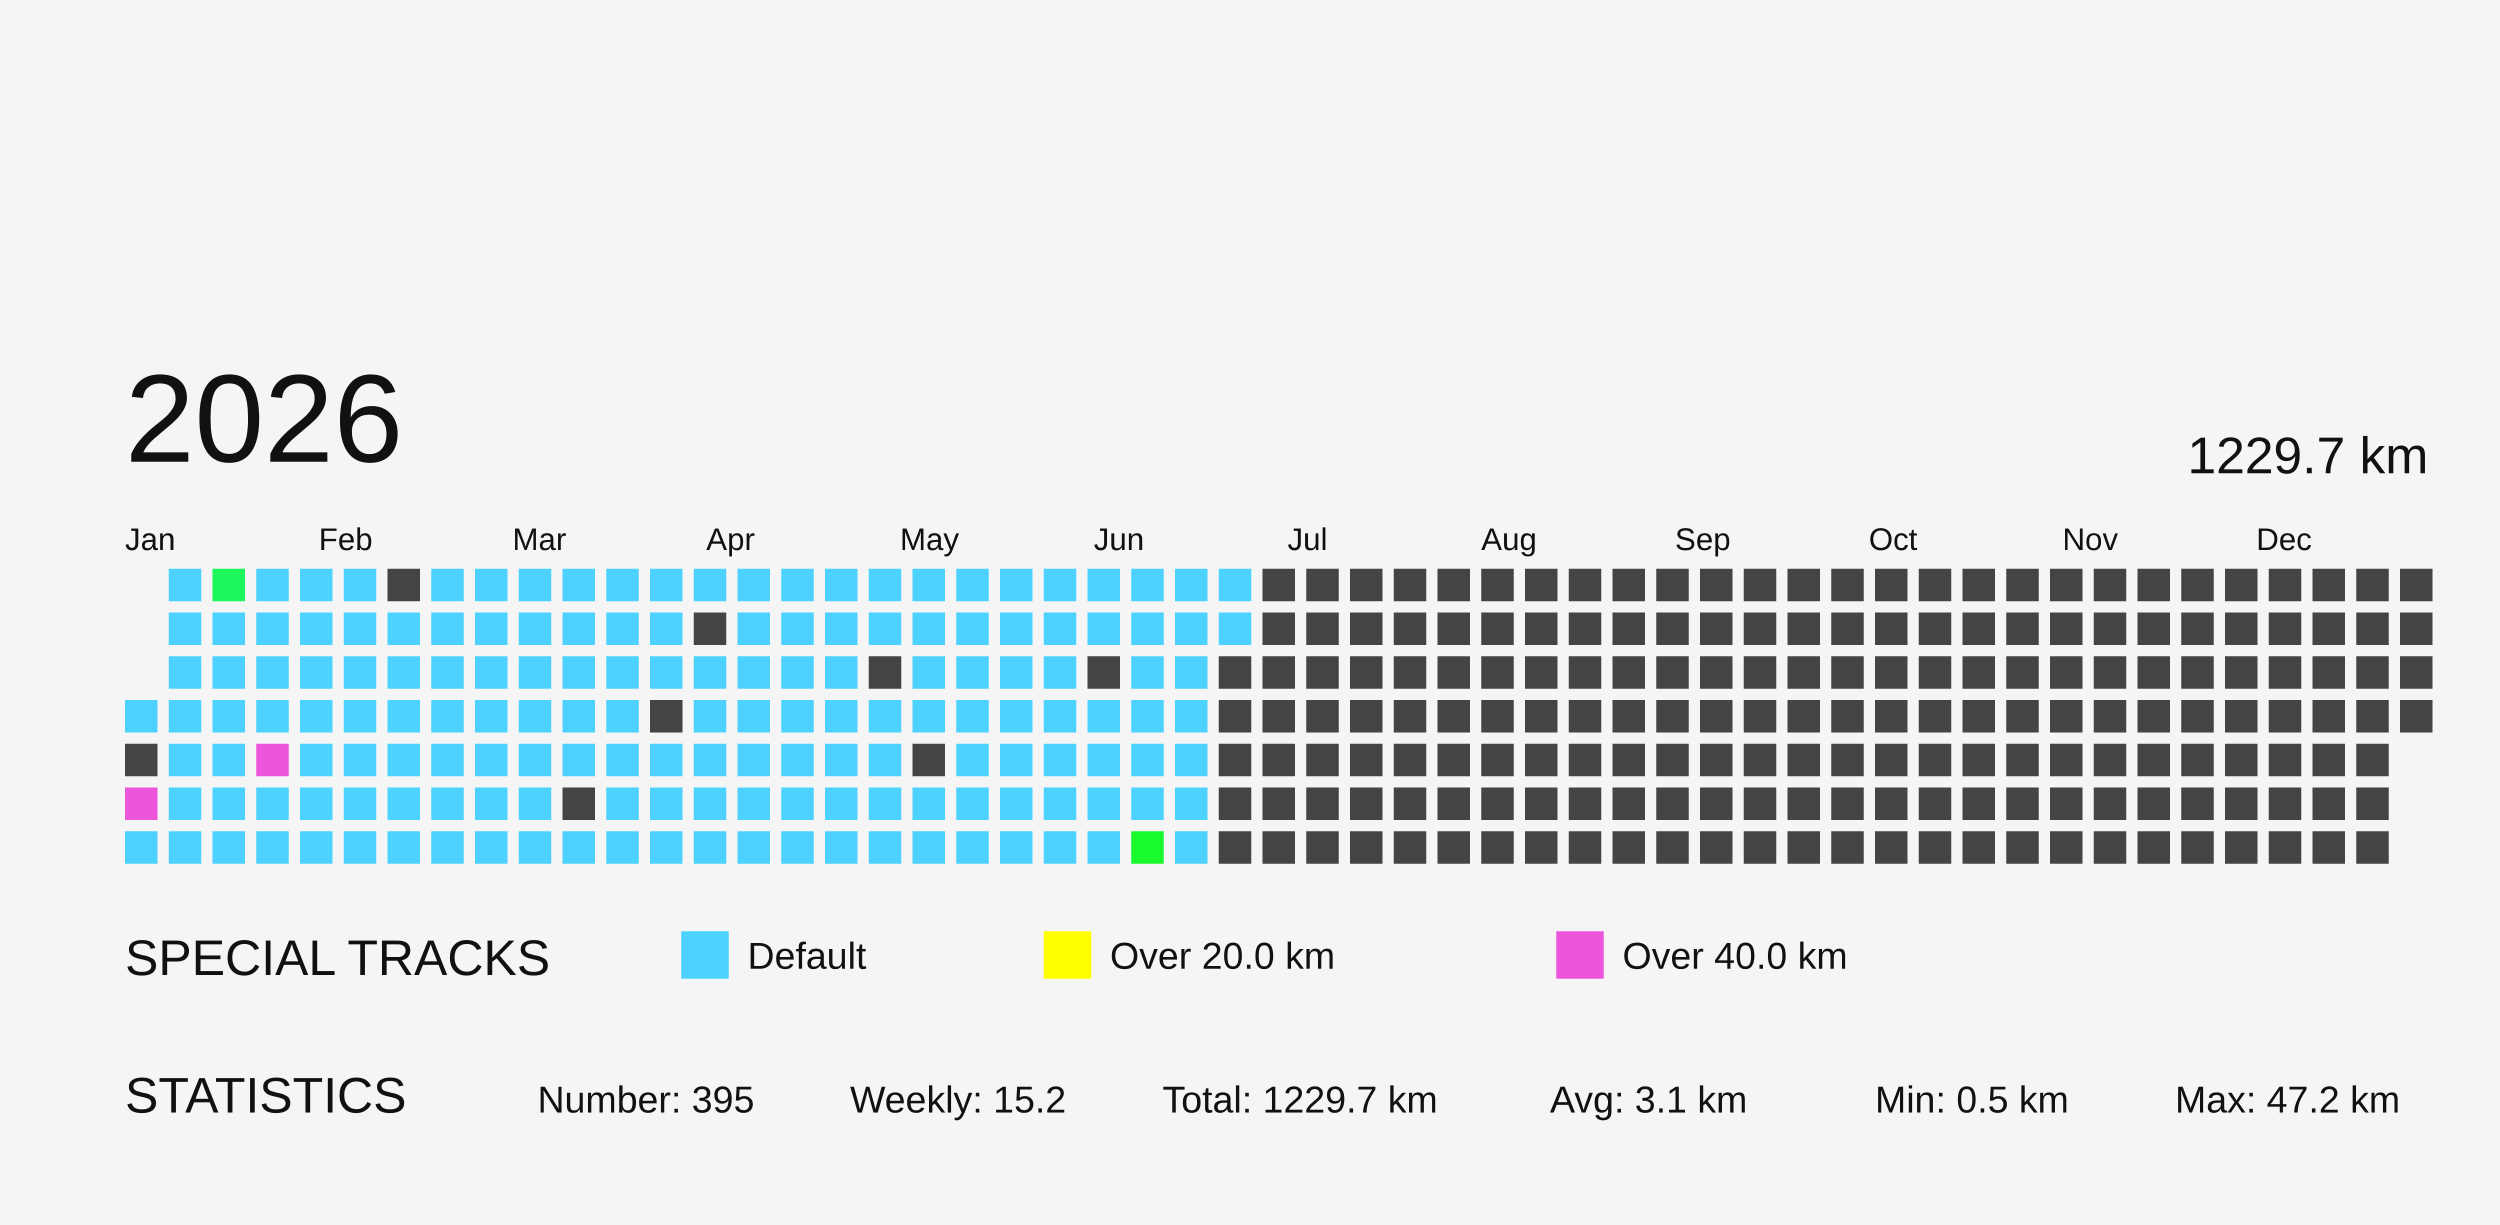
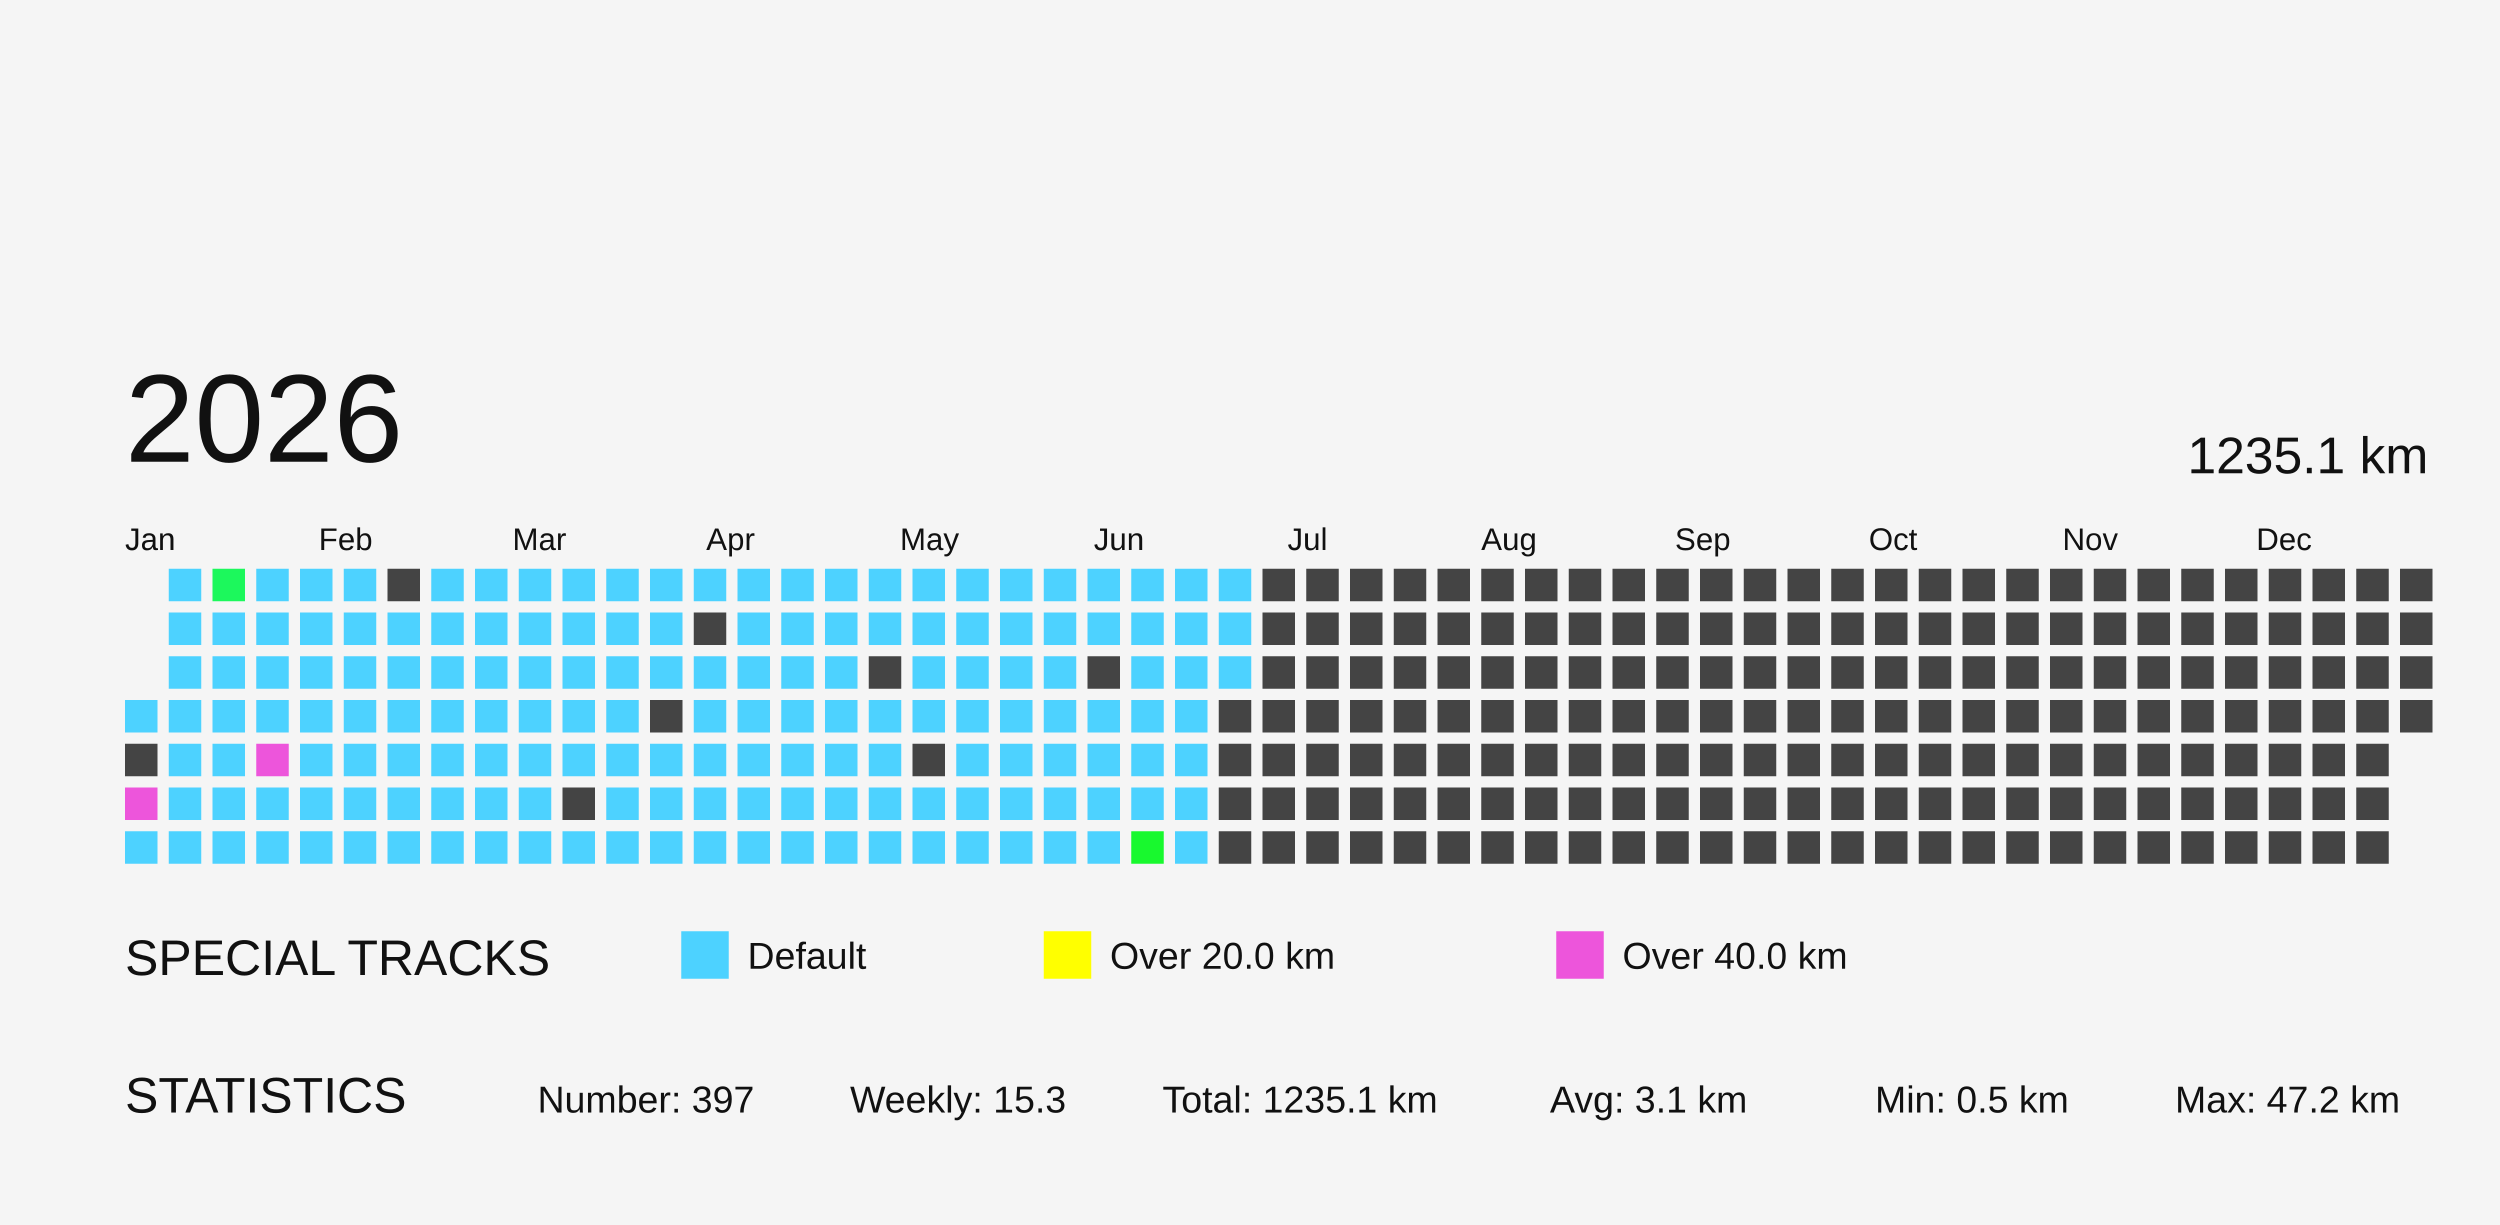
<svg xmlns="http://www.w3.org/2000/svg" baseProfile="full" height="98mm" version="1.1" viewBox="0,0,200,98" width="200mm">
  <defs>
    <pattern height="2" id="indoor-stripe" patternUnits="userSpaceOnUse" width="2">
      <line stroke="white" stroke-opacity="0.45" stroke-width="0.5" x1="0" x2="2" y1="2" y2="0" />
    </pattern>
  </defs>
  <rect fill="#f5f5f5" height="98" width="200" x="0" y="0" />
  <text fill="#111111" style="font-size:4px; font-family:Arial" x="10" y="78">SPECIAL TRACKS</text>
  <rect fill="#4DD2FF" height="2.8" stroke="#4DD2FF" width="2.8" x="55" y="75" />
  <text fill="#111111" style="font-size:3px; font-family:Arial" x="59.8" y="77.5">Default</text>
  <rect fill="#FFFF00" height="2.8" stroke="#FFFF00" width="2.8" x="84" y="75" />
  <text fill="#111111" style="font-size:3px; font-family:Arial" x="88.8" y="77.5">Over 20.0 km</text>
  <rect fill="#ED55DB" height="2.8" stroke="#ED55DB" width="2.8" x="125" y="75" />
  <text fill="#111111" style="font-size:3px; font-family:Arial" x="129.8" y="77.5">Over 40.0 km</text>
  <text fill="#111111" style="font-size:4px; font-family:Arial" x="10" y="89">STATISTICS</text>
-   <text fill="#111111" style="font-size:3px; font-family:Arial" x="43" y="89">Number: 395</text>
-   <text fill="#111111" style="font-size:3px; font-family:Arial" x="68" y="89">Weekly: 15.2</text>
-   <text fill="#111111" style="font-size:3px; font-family:Arial" x="93" y="89">Total: 1229.7 km</text>
+   <text fill="#111111" style="font-size:3px; font-family:Arial" x="43" y="89">Number: 397</text>
+   <text fill="#111111" style="font-size:3px; font-family:Arial" x="68" y="89">Weekly: 15.3</text>
+   <text fill="#111111" style="font-size:3px; font-family:Arial" x="93" y="89">Total: 1235.1 km</text>
  <text fill="#111111" style="font-size:3px; font-family:Arial" x="124" y="89">Avg: 3.1 km</text>
  <text fill="#111111" style="font-size:3px; font-family:Arial" x="150" y="89">Min: 0.5 km</text>
  <text fill="#111111" style="font-size:3px; font-family:Arial" x="174" y="89">Max: 47.2 km</text>
  <text dominant-baseline="hanging" fill="#111111" style="font-size:10.0px; font-family:Arial;" x="10" y="30">2026</text>
-   <text dominant-baseline="hanging" fill="#111111" style="font-size:4.125px; font-family:Arial;" x="175" y="35">1229.7 km</text>
+   <text dominant-baseline="hanging" fill="#111111" style="font-size:4.125px; font-family:Arial;" x="175" y="35">1235.1 km</text>
  <text fill="#111111" style="font-size:2.5px; font-family:Arial" x="10.0" y="44">Jan</text>
  <text fill="#111111" style="font-size:2.5px; font-family:Arial" x="25.5" y="44">Feb</text>
  <text fill="#111111" style="font-size:2.5px; font-family:Arial" x="41.0" y="44">Mar</text>
  <text fill="#111111" style="font-size:2.5px; font-family:Arial" x="56.5" y="44">Apr</text>
  <text fill="#111111" style="font-size:2.5px; font-family:Arial" x="72.0" y="44">May</text>
  <text fill="#111111" style="font-size:2.5px; font-family:Arial" x="87.5" y="44">Jun</text>
  <text fill="#111111" style="font-size:2.5px; font-family:Arial" x="103.0" y="44">Jul</text>
  <text fill="#111111" style="font-size:2.5px; font-family:Arial" x="118.5" y="44">Aug</text>
  <text fill="#111111" style="font-size:2.5px; font-family:Arial" x="134.0" y="44">Sep</text>
  <text fill="#111111" style="font-size:2.5px; font-family:Arial" x="149.5" y="44">Oct</text>
  <text fill="#111111" style="font-size:2.5px; font-family:Arial" x="165.0" y="44">Nov</text>
  <text fill="#111111" style="font-size:2.5px; font-family:Arial" x="180.5" y="44">Dec</text>
  <rect fill="#4dd2ff" height="2.6" width="2.6" x="10.0" y="56.0" />
  <rect fill="#444444" height="2.6" width="2.6" x="10.0" y="59.5" />
  <rect fill="#ED55DB" height="2.6" width="2.6" x="10.0" y="63.0" />
  <rect fill="#4dd2ff" height="2.6" width="2.6" x="10.0" y="66.5" />
  <rect fill="#4dd2ff" height="2.6" width="2.6" x="13.5" y="45.5" />
  <rect fill="#4dd2ff" height="2.6" width="2.6" x="13.5" y="49.0" />
  <rect fill="#4dd2ff" height="2.6" width="2.6" x="13.5" y="52.5" />
  <rect fill="#4dd2ff" height="2.6" width="2.6" x="13.5" y="56.0" />
  <rect fill="#4dd2ff" height="2.6" width="2.6" x="13.5" y="59.5" />
  <rect fill="#4dd2ff" height="2.6" width="2.6" x="13.5" y="63.0" />
  <rect fill="#4dd2ff" height="2.6" width="2.6" x="13.5" y="66.5" />
  <rect fill="#1cf85c" height="2.6" width="2.6" x="17.0" y="45.5" />
  <rect fill="#4dd2ff" height="2.6" width="2.6" x="17.0" y="49.0" />
  <rect fill="#4dd2ff" height="2.6" width="2.6" x="17.0" y="52.5" />
  <rect fill="#4dd2ff" height="2.6" width="2.6" x="17.0" y="56.0" />
  <rect fill="#4dd2ff" height="2.6" width="2.6" x="17.0" y="59.5" />
  <rect fill="#4dd2ff" height="2.6" width="2.6" x="17.0" y="63.0" />
  <rect fill="#4dd2ff" height="2.6" width="2.6" x="17.0" y="66.5" />
  <rect fill="#4dd2ff" height="2.6" width="2.6" x="20.5" y="45.5" />
  <rect fill="#4dd2ff" height="2.6" width="2.6" x="20.5" y="49.0" />
  <rect fill="#4dd2ff" height="2.6" width="2.6" x="20.5" y="52.5" />
  <rect fill="#4dd2ff" height="2.6" width="2.6" x="20.5" y="56.0" />
  <rect fill="#ED55DB" height="2.6" width="2.6" x="20.5" y="59.5" />
  <rect fill="#4dd2ff" height="2.6" width="2.6" x="20.5" y="63.0" />
  <rect fill="#4dd2ff" height="2.6" width="2.6" x="20.5" y="66.5" />
  <rect fill="#4dd2ff" height="2.6" width="2.6" x="24.0" y="45.5" />
  <rect fill="#4dd2ff" height="2.6" width="2.6" x="24.0" y="49.0" />
  <rect fill="#4dd2ff" height="2.6" width="2.6" x="24.0" y="52.5" />
  <rect fill="#4dd2ff" height="2.6" width="2.6" x="24.0" y="56.0" />
  <rect fill="#4dd2ff" height="2.6" width="2.6" x="24.0" y="59.5" />
  <rect fill="#4dd2ff" height="2.6" width="2.6" x="24.0" y="63.0" />
  <rect fill="#4dd2ff" height="2.6" width="2.6" x="24.0" y="66.5" />
  <rect fill="#4dd2ff" height="2.6" width="2.6" x="27.5" y="45.5" />
  <rect fill="#4dd2ff" height="2.6" width="2.6" x="27.5" y="49.0" />
  <rect fill="#4dd2ff" height="2.6" width="2.6" x="27.5" y="52.5" />
  <rect fill="#4dd2ff" height="2.6" width="2.6" x="27.5" y="56.0" />
  <rect fill="#4dd2ff" height="2.6" width="2.6" x="27.5" y="59.5" />
  <rect fill="#4dd2ff" height="2.6" width="2.6" x="27.5" y="63.0" />
  <rect fill="#4dd2ff" height="2.6" width="2.6" x="27.5" y="66.5" />
  <rect fill="#444444" height="2.6" width="2.6" x="31.0" y="45.5" />
  <rect fill="#4dd2ff" height="2.6" width="2.6" x="31.0" y="49.0" />
  <rect fill="#4dd2ff" height="2.6" width="2.6" x="31.0" y="52.5" />
  <rect fill="#4dd2ff" height="2.6" width="2.6" x="31.0" y="56.0" />
  <rect fill="#4dd2ff" height="2.6" width="2.6" x="31.0" y="59.5" />
  <rect fill="#4dd2ff" height="2.6" width="2.6" x="31.0" y="63.0" />
  <rect fill="#4dd2ff" height="2.6" width="2.6" x="31.0" y="66.5" />
  <rect fill="#4dd2ff" height="2.6" width="2.6" x="34.5" y="45.5" />
  <rect fill="#4dd2ff" height="2.6" width="2.6" x="34.5" y="49.0" />
  <rect fill="#4dd2ff" height="2.6" width="2.6" x="34.5" y="52.5" />
  <rect fill="#4dd2ff" height="2.6" width="2.6" x="34.5" y="56.0" />
  <rect fill="#4dd2ff" height="2.6" width="2.6" x="34.5" y="59.5" />
  <rect fill="#4dd2ff" height="2.6" width="2.6" x="34.5" y="63.0" />
  <rect fill="#4dd2ff" height="2.6" width="2.6" x="34.5" y="66.5" />
  <rect fill="#4dd2ff" height="2.6" width="2.6" x="38.0" y="45.5" />
  <rect fill="#4dd2ff" height="2.6" width="2.6" x="38.0" y="49.0" />
  <rect fill="#4dd2ff" height="2.6" width="2.6" x="38.0" y="52.5" />
  <rect fill="#4dd2ff" height="2.6" width="2.6" x="38.0" y="56.0" />
  <rect fill="#4dd2ff" height="2.6" width="2.6" x="38.0" y="59.5" />
  <rect fill="#4dd2ff" height="2.6" width="2.6" x="38.0" y="63.0" />
  <rect fill="#4dd2ff" height="2.6" width="2.6" x="38.0" y="66.5" />
  <rect fill="#4dd2ff" height="2.6" width="2.6" x="41.5" y="45.5" />
  <rect fill="#4dd2ff" height="2.6" width="2.6" x="41.5" y="49.0" />
  <rect fill="#4dd2ff" height="2.6" width="2.6" x="41.5" y="52.5" />
  <rect fill="#4dd2ff" height="2.6" width="2.6" x="41.5" y="56.0" />
  <rect fill="#4dd2ff" height="2.6" width="2.6" x="41.5" y="59.5" />
  <rect fill="#4dd2ff" height="2.6" width="2.6" x="41.5" y="63.0" />
  <rect fill="#4dd2ff" height="2.6" width="2.6" x="41.5" y="66.5" />
  <rect fill="#4dd2ff" height="2.6" width="2.6" x="45.0" y="45.5" />
  <rect fill="#4dd2ff" height="2.6" width="2.6" x="45.0" y="49.0" />
  <rect fill="#4dd2ff" height="2.6" width="2.6" x="45.0" y="52.5" />
  <rect fill="#4dd2ff" height="2.6" width="2.6" x="45.0" y="56.0" />
  <rect fill="#4dd2ff" height="2.6" width="2.6" x="45.0" y="59.5" />
  <rect fill="#444444" height="2.6" width="2.6" x="45.0" y="63.0" />
  <rect fill="#4dd2ff" height="2.6" width="2.6" x="45.0" y="66.5" />
  <rect fill="#4dd2ff" height="2.6" width="2.6" x="48.5" y="45.5" />
  <rect fill="#4dd2ff" height="2.6" width="2.6" x="48.5" y="49.0" />
  <rect fill="#4dd2ff" height="2.6" width="2.6" x="48.5" y="52.5" />
  <rect fill="#4dd2ff" height="2.6" width="2.6" x="48.5" y="56.0" />
  <rect fill="#4dd2ff" height="2.6" width="2.6" x="48.5" y="59.5" />
  <rect fill="#4dd2ff" height="2.6" width="2.6" x="48.5" y="63.0" />
  <rect fill="#4dd2ff" height="2.6" width="2.6" x="48.5" y="66.5" />
  <rect fill="#4dd2ff" height="2.6" width="2.6" x="52.0" y="45.5" />
  <rect fill="#4dd2ff" height="2.6" width="2.6" x="52.0" y="49.0" />
  <rect fill="#4dd2ff" height="2.6" width="2.6" x="52.0" y="52.5" />
  <rect fill="#444444" height="2.6" width="2.6" x="52.0" y="56.0" />
  <rect fill="#4dd2ff" height="2.6" width="2.6" x="52.0" y="59.5" />
  <rect fill="#4dd2ff" height="2.6" width="2.6" x="52.0" y="63.0" />
  <rect fill="#4dd2ff" height="2.6" width="2.6" x="52.0" y="66.5" />
  <rect fill="#4dd2ff" height="2.6" width="2.6" x="55.5" y="45.5" />
  <rect fill="#444444" height="2.6" width="2.6" x="55.5" y="49.0" />
  <rect fill="#4dd2ff" height="2.6" width="2.6" x="55.5" y="52.5" />
  <rect fill="#4dd2ff" height="2.6" width="2.6" x="55.5" y="56.0" />
  <rect fill="#4dd2ff" height="2.6" width="2.6" x="55.5" y="59.5" />
  <rect fill="#4dd2ff" height="2.6" width="2.6" x="55.5" y="63.0" />
  <rect fill="#4dd2ff" height="2.6" width="2.6" x="55.5" y="66.5" />
  <rect fill="#4dd2ff" height="2.6" width="2.6" x="59.0" y="45.5" />
  <rect fill="#4dd2ff" height="2.6" width="2.6" x="59.0" y="49.0" />
  <rect fill="#4dd2ff" height="2.6" width="2.6" x="59.0" y="52.5" />
  <rect fill="#4dd2ff" height="2.6" width="2.6" x="59.0" y="56.0" />
  <rect fill="#4dd2ff" height="2.6" width="2.6" x="59.0" y="59.5" />
  <rect fill="#4dd2ff" height="2.6" width="2.6" x="59.0" y="63.0" />
  <rect fill="#4dd2ff" height="2.6" width="2.6" x="59.0" y="66.5" />
  <rect fill="#4dd2ff" height="2.6" width="2.6" x="62.5" y="45.5" />
  <rect fill="#4dd2ff" height="2.6" width="2.6" x="62.5" y="49.0" />
  <rect fill="#4dd2ff" height="2.6" width="2.6" x="62.5" y="52.5" />
  <rect fill="#4dd2ff" height="2.6" width="2.6" x="62.5" y="56.0" />
  <rect fill="#4dd2ff" height="2.6" width="2.6" x="62.5" y="59.5" />
  <rect fill="#4dd2ff" height="2.6" width="2.6" x="62.5" y="63.0" />
  <rect fill="#4dd2ff" height="2.6" width="2.6" x="62.5" y="66.5" />
  <rect fill="#4dd2ff" height="2.6" width="2.6" x="66.0" y="45.5" />
  <rect fill="#4dd2ff" height="2.6" width="2.6" x="66.0" y="49.0" />
  <rect fill="#4dd2ff" height="2.6" width="2.6" x="66.0" y="52.5" />
  <rect fill="#4dd2ff" height="2.6" width="2.6" x="66.0" y="56.0" />
  <rect fill="#4dd2ff" height="2.6" width="2.6" x="66.0" y="59.5" />
  <rect fill="#4dd2ff" height="2.6" width="2.6" x="66.0" y="63.0" />
  <rect fill="#4dd2ff" height="2.6" width="2.6" x="66.0" y="66.5" />
  <rect fill="#4dd2ff" height="2.6" width="2.6" x="69.5" y="45.5" />
  <rect fill="#4dd2ff" height="2.6" width="2.6" x="69.5" y="49.0" />
  <rect fill="#444444" height="2.6" width="2.6" x="69.5" y="52.5" />
  <rect fill="#4dd2ff" height="2.6" width="2.6" x="69.5" y="56.0" />
  <rect fill="#4dd2ff" height="2.6" width="2.6" x="69.5" y="59.5" />
  <rect fill="#4dd2ff" height="2.6" width="2.6" x="69.5" y="63.0" />
  <rect fill="#4dd2ff" height="2.6" width="2.6" x="69.5" y="66.5" />
  <rect fill="#4dd2ff" height="2.6" width="2.6" x="73.0" y="45.5" />
  <rect fill="#4dd2ff" height="2.6" width="2.6" x="73.0" y="49.0" />
  <rect fill="#4dd2ff" height="2.6" width="2.6" x="73.0" y="52.5" />
  <rect fill="#4dd2ff" height="2.6" width="2.6" x="73.0" y="56.0" />
  <rect fill="#444444" height="2.6" width="2.6" x="73.0" y="59.5" />
  <rect fill="#4dd2ff" height="2.6" width="2.6" x="73.0" y="63.0" />
  <rect fill="#4dd2ff" height="2.6" width="2.6" x="73.0" y="66.5" />
  <rect fill="#4dd2ff" height="2.6" width="2.6" x="76.5" y="45.5" />
  <rect fill="#4dd2ff" height="2.6" width="2.6" x="76.5" y="49.0" />
  <rect fill="#4dd2ff" height="2.6" width="2.6" x="76.5" y="52.5" />
  <rect fill="#4dd2ff" height="2.6" width="2.6" x="76.5" y="56.0" />
  <rect fill="#4dd2ff" height="2.6" width="2.6" x="76.5" y="59.5" />
  <rect fill="#4dd2ff" height="2.6" width="2.6" x="76.5" y="63.0" />
  <rect fill="#4dd2ff" height="2.6" width="2.6" x="76.5" y="66.5" />
  <rect fill="#4dd2ff" height="2.6" width="2.6" x="80.0" y="45.5" />
  <rect fill="#4dd2ff" height="2.6" width="2.6" x="80.0" y="49.0" />
  <rect fill="#4dd2ff" height="2.6" width="2.6" x="80.0" y="52.5" />
  <rect fill="#4dd2ff" height="2.6" width="2.6" x="80.0" y="56.0" />
  <rect fill="#4dd2ff" height="2.6" width="2.6" x="80.0" y="59.5" />
  <rect fill="#4dd2ff" height="2.6" width="2.6" x="80.0" y="63.0" />
  <rect fill="#4dd2ff" height="2.6" width="2.6" x="80.0" y="66.5" />
  <rect fill="#4dd2ff" height="2.6" width="2.6" x="83.5" y="45.5" />
  <rect fill="#4dd2ff" height="2.6" width="2.6" x="83.5" y="49.0" />
  <rect fill="#4dd2ff" height="2.6" width="2.6" x="83.5" y="52.5" />
  <rect fill="#4dd2ff" height="2.6" width="2.6" x="83.5" y="56.0" />
  <rect fill="#4dd2ff" height="2.6" width="2.6" x="83.5" y="59.5" />
  <rect fill="#4dd2ff" height="2.6" width="2.6" x="83.5" y="63.0" />
  <rect fill="#4dd2ff" height="2.6" width="2.6" x="83.5" y="66.5" />
  <rect fill="#4dd2ff" height="2.6" width="2.6" x="87.0" y="45.5" />
  <rect fill="#4dd2ff" height="2.6" width="2.6" x="87.0" y="49.0" />
  <rect fill="#444444" height="2.6" width="2.6" x="87.0" y="52.5" />
  <rect fill="#4dd2ff" height="2.6" width="2.6" x="87.0" y="56.0" />
  <rect fill="#4dd2ff" height="2.6" width="2.6" x="87.0" y="59.5" />
  <rect fill="#4dd2ff" height="2.6" width="2.6" x="87.0" y="63.0" />
  <rect fill="#4dd2ff" height="2.6" width="2.6" x="87.0" y="66.5" />
  <rect fill="#4dd2ff" height="2.6" width="2.6" x="90.5" y="45.5" />
  <rect fill="#4dd2ff" height="2.6" width="2.6" x="90.5" y="49.0" />
  <rect fill="#4dd2ff" height="2.6" width="2.6" x="90.5" y="52.5" />
  <rect fill="#4dd2ff" height="2.6" width="2.6" x="90.5" y="56.0" />
  <rect fill="#4dd2ff" height="2.6" width="2.6" x="90.5" y="59.5" />
  <rect fill="#4dd2ff" height="2.6" width="2.6" x="90.5" y="63.0" />
  <rect fill="#18f92e" height="2.6" width="2.6" x="90.5" y="66.5" />
  <rect fill="#4dd2ff" height="2.6" width="2.6" x="94.0" y="45.5" />
  <rect fill="#4dd2ff" height="2.6" width="2.6" x="94.0" y="49.0" />
  <rect fill="#4dd2ff" height="2.6" width="2.6" x="94.0" y="52.5" />
  <rect fill="#4dd2ff" height="2.6" width="2.6" x="94.0" y="56.0" />
  <rect fill="#4dd2ff" height="2.6" width="2.6" x="94.0" y="59.5" />
  <rect fill="#4dd2ff" height="2.6" width="2.6" x="94.0" y="63.0" />
  <rect fill="#4dd2ff" height="2.6" width="2.6" x="94.0" y="66.5" />
  <rect fill="#4dd2ff" height="2.6" width="2.6" x="97.5" y="45.5" />
  <rect fill="#4dd2ff" height="2.6" width="2.6" x="97.5" y="49.0" />
-   <rect fill="#444444" height="2.6" width="2.6" x="97.5" y="52.5" />
+   <rect fill="#4dd2ff" height="2.6" width="2.6" x="97.5" y="52.5" />
  <rect fill="#444444" height="2.6" width="2.6" x="97.5" y="56.0" />
  <rect fill="#444444" height="2.6" width="2.6" x="97.5" y="59.5" />
  <rect fill="#444444" height="2.6" width="2.6" x="97.5" y="63.0" />
  <rect fill="#444444" height="2.6" width="2.6" x="97.5" y="66.5" />
  <rect fill="#444444" height="2.6" width="2.6" x="101.0" y="45.5" />
  <rect fill="#444444" height="2.6" width="2.6" x="101.0" y="49.0" />
  <rect fill="#444444" height="2.6" width="2.6" x="101.0" y="52.5" />
  <rect fill="#444444" height="2.6" width="2.6" x="101.0" y="56.0" />
  <rect fill="#444444" height="2.6" width="2.6" x="101.0" y="59.5" />
  <rect fill="#444444" height="2.6" width="2.6" x="101.0" y="63.0" />
  <rect fill="#444444" height="2.6" width="2.6" x="101.0" y="66.5" />
  <rect fill="#444444" height="2.6" width="2.6" x="104.5" y="45.5" />
  <rect fill="#444444" height="2.6" width="2.6" x="104.5" y="49.0" />
  <rect fill="#444444" height="2.6" width="2.6" x="104.5" y="52.5" />
  <rect fill="#444444" height="2.6" width="2.6" x="104.5" y="56.0" />
  <rect fill="#444444" height="2.6" width="2.6" x="104.5" y="59.5" />
  <rect fill="#444444" height="2.6" width="2.6" x="104.5" y="63.0" />
  <rect fill="#444444" height="2.6" width="2.6" x="104.5" y="66.5" />
  <rect fill="#444444" height="2.6" width="2.6" x="108.0" y="45.5" />
  <rect fill="#444444" height="2.6" width="2.6" x="108.0" y="49.0" />
  <rect fill="#444444" height="2.6" width="2.6" x="108.0" y="52.5" />
  <rect fill="#444444" height="2.6" width="2.6" x="108.0" y="56.0" />
  <rect fill="#444444" height="2.6" width="2.6" x="108.0" y="59.5" />
  <rect fill="#444444" height="2.6" width="2.6" x="108.0" y="63.0" />
  <rect fill="#444444" height="2.6" width="2.6" x="108.0" y="66.5" />
  <rect fill="#444444" height="2.6" width="2.6" x="111.5" y="45.5" />
  <rect fill="#444444" height="2.6" width="2.6" x="111.5" y="49.0" />
  <rect fill="#444444" height="2.6" width="2.6" x="111.5" y="52.5" />
  <rect fill="#444444" height="2.6" width="2.6" x="111.5" y="56.0" />
  <rect fill="#444444" height="2.6" width="2.6" x="111.5" y="59.5" />
  <rect fill="#444444" height="2.6" width="2.6" x="111.5" y="63.0" />
  <rect fill="#444444" height="2.6" width="2.6" x="111.5" y="66.5" />
  <rect fill="#444444" height="2.6" width="2.6" x="115.0" y="45.5" />
  <rect fill="#444444" height="2.6" width="2.6" x="115.0" y="49.0" />
  <rect fill="#444444" height="2.6" width="2.6" x="115.0" y="52.5" />
  <rect fill="#444444" height="2.6" width="2.6" x="115.0" y="56.0" />
  <rect fill="#444444" height="2.6" width="2.6" x="115.0" y="59.5" />
  <rect fill="#444444" height="2.6" width="2.6" x="115.0" y="63.0" />
  <rect fill="#444444" height="2.6" width="2.6" x="115.0" y="66.5" />
  <rect fill="#444444" height="2.6" width="2.6" x="118.5" y="45.5" />
  <rect fill="#444444" height="2.6" width="2.6" x="118.5" y="49.0" />
  <rect fill="#444444" height="2.6" width="2.6" x="118.5" y="52.5" />
  <rect fill="#444444" height="2.6" width="2.6" x="118.5" y="56.0" />
  <rect fill="#444444" height="2.6" width="2.6" x="118.5" y="59.5" />
  <rect fill="#444444" height="2.6" width="2.6" x="118.5" y="63.0" />
  <rect fill="#444444" height="2.6" width="2.6" x="118.5" y="66.5" />
  <rect fill="#444444" height="2.6" width="2.6" x="122.0" y="45.5" />
  <rect fill="#444444" height="2.6" width="2.6" x="122.0" y="49.0" />
  <rect fill="#444444" height="2.6" width="2.6" x="122.0" y="52.5" />
  <rect fill="#444444" height="2.6" width="2.6" x="122.0" y="56.0" />
  <rect fill="#444444" height="2.6" width="2.6" x="122.0" y="59.5" />
  <rect fill="#444444" height="2.6" width="2.6" x="122.0" y="63.0" />
  <rect fill="#444444" height="2.6" width="2.6" x="122.0" y="66.5" />
  <rect fill="#444444" height="2.6" width="2.6" x="125.5" y="45.5" />
  <rect fill="#444444" height="2.6" width="2.6" x="125.5" y="49.0" />
  <rect fill="#444444" height="2.6" width="2.6" x="125.5" y="52.5" />
  <rect fill="#444444" height="2.6" width="2.6" x="125.5" y="56.0" />
  <rect fill="#444444" height="2.6" width="2.6" x="125.5" y="59.5" />
  <rect fill="#444444" height="2.6" width="2.6" x="125.5" y="63.0" />
  <rect fill="#444444" height="2.6" width="2.6" x="125.5" y="66.5" />
  <rect fill="#444444" height="2.6" width="2.6" x="129.0" y="45.5" />
  <rect fill="#444444" height="2.6" width="2.6" x="129.0" y="49.0" />
  <rect fill="#444444" height="2.6" width="2.6" x="129.0" y="52.5" />
  <rect fill="#444444" height="2.6" width="2.6" x="129.0" y="56.0" />
  <rect fill="#444444" height="2.6" width="2.6" x="129.0" y="59.5" />
  <rect fill="#444444" height="2.6" width="2.6" x="129.0" y="63.0" />
  <rect fill="#444444" height="2.6" width="2.6" x="129.0" y="66.5" />
  <rect fill="#444444" height="2.6" width="2.6" x="132.5" y="45.5" />
  <rect fill="#444444" height="2.6" width="2.6" x="132.5" y="49.0" />
  <rect fill="#444444" height="2.6" width="2.6" x="132.5" y="52.5" />
  <rect fill="#444444" height="2.6" width="2.6" x="132.5" y="56.0" />
  <rect fill="#444444" height="2.6" width="2.6" x="132.5" y="59.5" />
  <rect fill="#444444" height="2.6" width="2.6" x="132.5" y="63.0" />
  <rect fill="#444444" height="2.6" width="2.6" x="132.5" y="66.5" />
  <rect fill="#444444" height="2.6" width="2.6" x="136.0" y="45.5" />
  <rect fill="#444444" height="2.6" width="2.6" x="136.0" y="49.0" />
  <rect fill="#444444" height="2.6" width="2.6" x="136.0" y="52.5" />
  <rect fill="#444444" height="2.6" width="2.6" x="136.0" y="56.0" />
  <rect fill="#444444" height="2.6" width="2.6" x="136.0" y="59.5" />
  <rect fill="#444444" height="2.6" width="2.6" x="136.0" y="63.0" />
  <rect fill="#444444" height="2.6" width="2.6" x="136.0" y="66.5" />
  <rect fill="#444444" height="2.6" width="2.6" x="139.5" y="45.5" />
  <rect fill="#444444" height="2.6" width="2.6" x="139.5" y="49.0" />
  <rect fill="#444444" height="2.6" width="2.6" x="139.5" y="52.5" />
  <rect fill="#444444" height="2.6" width="2.6" x="139.5" y="56.0" />
  <rect fill="#444444" height="2.6" width="2.6" x="139.5" y="59.5" />
  <rect fill="#444444" height="2.6" width="2.6" x="139.5" y="63.0" />
  <rect fill="#444444" height="2.6" width="2.6" x="139.5" y="66.5" />
  <rect fill="#444444" height="2.6" width="2.6" x="143.0" y="45.5" />
  <rect fill="#444444" height="2.6" width="2.6" x="143.0" y="49.0" />
  <rect fill="#444444" height="2.6" width="2.6" x="143.0" y="52.5" />
  <rect fill="#444444" height="2.6" width="2.6" x="143.0" y="56.0" />
  <rect fill="#444444" height="2.6" width="2.6" x="143.0" y="59.5" />
  <rect fill="#444444" height="2.6" width="2.6" x="143.0" y="63.0" />
  <rect fill="#444444" height="2.6" width="2.6" x="143.0" y="66.5" />
  <rect fill="#444444" height="2.6" width="2.6" x="146.5" y="45.5" />
  <rect fill="#444444" height="2.6" width="2.6" x="146.5" y="49.0" />
  <rect fill="#444444" height="2.6" width="2.6" x="146.5" y="52.5" />
  <rect fill="#444444" height="2.6" width="2.6" x="146.5" y="56.0" />
  <rect fill="#444444" height="2.6" width="2.6" x="146.5" y="59.5" />
  <rect fill="#444444" height="2.6" width="2.6" x="146.5" y="63.0" />
  <rect fill="#444444" height="2.6" width="2.6" x="146.5" y="66.5" />
  <rect fill="#444444" height="2.6" width="2.6" x="150.0" y="45.5" />
  <rect fill="#444444" height="2.6" width="2.6" x="150.0" y="49.0" />
  <rect fill="#444444" height="2.6" width="2.6" x="150.0" y="52.5" />
  <rect fill="#444444" height="2.6" width="2.6" x="150.0" y="56.0" />
  <rect fill="#444444" height="2.6" width="2.6" x="150.0" y="59.5" />
  <rect fill="#444444" height="2.6" width="2.6" x="150.0" y="63.0" />
  <rect fill="#444444" height="2.6" width="2.6" x="150.0" y="66.5" />
  <rect fill="#444444" height="2.6" width="2.6" x="153.5" y="45.5" />
  <rect fill="#444444" height="2.6" width="2.6" x="153.5" y="49.0" />
  <rect fill="#444444" height="2.6" width="2.6" x="153.5" y="52.5" />
  <rect fill="#444444" height="2.6" width="2.6" x="153.5" y="56.0" />
  <rect fill="#444444" height="2.6" width="2.6" x="153.5" y="59.5" />
  <rect fill="#444444" height="2.6" width="2.6" x="153.5" y="63.0" />
  <rect fill="#444444" height="2.6" width="2.6" x="153.5" y="66.5" />
  <rect fill="#444444" height="2.6" width="2.6" x="157.0" y="45.5" />
  <rect fill="#444444" height="2.6" width="2.6" x="157.0" y="49.0" />
  <rect fill="#444444" height="2.6" width="2.6" x="157.0" y="52.5" />
  <rect fill="#444444" height="2.6" width="2.6" x="157.0" y="56.0" />
  <rect fill="#444444" height="2.6" width="2.6" x="157.0" y="59.5" />
  <rect fill="#444444" height="2.6" width="2.6" x="157.0" y="63.0" />
  <rect fill="#444444" height="2.6" width="2.6" x="157.0" y="66.5" />
  <rect fill="#444444" height="2.6" width="2.6" x="160.5" y="45.5" />
  <rect fill="#444444" height="2.6" width="2.6" x="160.5" y="49.0" />
  <rect fill="#444444" height="2.6" width="2.6" x="160.5" y="52.5" />
  <rect fill="#444444" height="2.6" width="2.6" x="160.5" y="56.0" />
  <rect fill="#444444" height="2.6" width="2.6" x="160.5" y="59.5" />
  <rect fill="#444444" height="2.6" width="2.6" x="160.5" y="63.0" />
  <rect fill="#444444" height="2.6" width="2.6" x="160.5" y="66.5" />
  <rect fill="#444444" height="2.6" width="2.6" x="164.0" y="45.5" />
  <rect fill="#444444" height="2.6" width="2.6" x="164.0" y="49.0" />
  <rect fill="#444444" height="2.6" width="2.6" x="164.0" y="52.5" />
  <rect fill="#444444" height="2.6" width="2.6" x="164.0" y="56.0" />
  <rect fill="#444444" height="2.6" width="2.6" x="164.0" y="59.5" />
  <rect fill="#444444" height="2.6" width="2.6" x="164.0" y="63.0" />
  <rect fill="#444444" height="2.6" width="2.6" x="164.0" y="66.5" />
  <rect fill="#444444" height="2.6" width="2.6" x="167.5" y="45.5" />
  <rect fill="#444444" height="2.6" width="2.6" x="167.5" y="49.0" />
  <rect fill="#444444" height="2.6" width="2.6" x="167.5" y="52.5" />
  <rect fill="#444444" height="2.6" width="2.6" x="167.5" y="56.0" />
  <rect fill="#444444" height="2.6" width="2.6" x="167.5" y="59.5" />
  <rect fill="#444444" height="2.6" width="2.6" x="167.5" y="63.0" />
  <rect fill="#444444" height="2.6" width="2.6" x="167.5" y="66.5" />
  <rect fill="#444444" height="2.6" width="2.6" x="171.0" y="45.5" />
  <rect fill="#444444" height="2.6" width="2.6" x="171.0" y="49.0" />
  <rect fill="#444444" height="2.6" width="2.6" x="171.0" y="52.5" />
  <rect fill="#444444" height="2.6" width="2.6" x="171.0" y="56.0" />
  <rect fill="#444444" height="2.6" width="2.6" x="171.0" y="59.5" />
  <rect fill="#444444" height="2.6" width="2.6" x="171.0" y="63.0" />
  <rect fill="#444444" height="2.6" width="2.6" x="171.0" y="66.5" />
  <rect fill="#444444" height="2.6" width="2.6" x="174.5" y="45.5" />
  <rect fill="#444444" height="2.6" width="2.6" x="174.5" y="49.0" />
  <rect fill="#444444" height="2.6" width="2.6" x="174.5" y="52.5" />
  <rect fill="#444444" height="2.6" width="2.6" x="174.5" y="56.0" />
  <rect fill="#444444" height="2.6" width="2.6" x="174.5" y="59.5" />
  <rect fill="#444444" height="2.6" width="2.6" x="174.5" y="63.0" />
  <rect fill="#444444" height="2.6" width="2.6" x="174.5" y="66.5" />
  <rect fill="#444444" height="2.6" width="2.6" x="178.0" y="45.5" />
  <rect fill="#444444" height="2.6" width="2.6" x="178.0" y="49.0" />
  <rect fill="#444444" height="2.6" width="2.6" x="178.0" y="52.5" />
  <rect fill="#444444" height="2.6" width="2.6" x="178.0" y="56.0" />
  <rect fill="#444444" height="2.6" width="2.6" x="178.0" y="59.5" />
  <rect fill="#444444" height="2.6" width="2.6" x="178.0" y="63.0" />
  <rect fill="#444444" height="2.6" width="2.6" x="178.0" y="66.5" />
  <rect fill="#444444" height="2.6" width="2.6" x="181.5" y="45.5" />
  <rect fill="#444444" height="2.6" width="2.6" x="181.5" y="49.0" />
  <rect fill="#444444" height="2.6" width="2.6" x="181.5" y="52.5" />
  <rect fill="#444444" height="2.6" width="2.6" x="181.5" y="56.0" />
  <rect fill="#444444" height="2.6" width="2.6" x="181.5" y="59.5" />
  <rect fill="#444444" height="2.6" width="2.6" x="181.5" y="63.0" />
  <rect fill="#444444" height="2.6" width="2.6" x="181.5" y="66.5" />
  <rect fill="#444444" height="2.6" width="2.6" x="185.0" y="45.5" />
  <rect fill="#444444" height="2.6" width="2.6" x="185.0" y="49.0" />
  <rect fill="#444444" height="2.6" width="2.6" x="185.0" y="52.5" />
  <rect fill="#444444" height="2.6" width="2.6" x="185.0" y="56.0" />
  <rect fill="#444444" height="2.6" width="2.6" x="185.0" y="59.5" />
  <rect fill="#444444" height="2.6" width="2.6" x="185.0" y="63.0" />
  <rect fill="#444444" height="2.6" width="2.6" x="185.0" y="66.5" />
  <rect fill="#444444" height="2.6" width="2.6" x="188.5" y="45.5" />
  <rect fill="#444444" height="2.6" width="2.6" x="188.5" y="49.0" />
  <rect fill="#444444" height="2.6" width="2.6" x="188.5" y="52.5" />
  <rect fill="#444444" height="2.6" width="2.6" x="188.5" y="56.0" />
  <rect fill="#444444" height="2.6" width="2.6" x="188.5" y="59.5" />
  <rect fill="#444444" height="2.6" width="2.6" x="188.5" y="63.0" />
  <rect fill="#444444" height="2.6" width="2.6" x="188.5" y="66.5" />
  <rect fill="#444444" height="2.6" width="2.6" x="192.0" y="45.5" />
  <rect fill="#444444" height="2.6" width="2.6" x="192.0" y="49.0" />
  <rect fill="#444444" height="2.6" width="2.6" x="192.0" y="52.5" />
  <rect fill="#444444" height="2.6" width="2.6" x="192.0" y="56.0" />
</svg>
